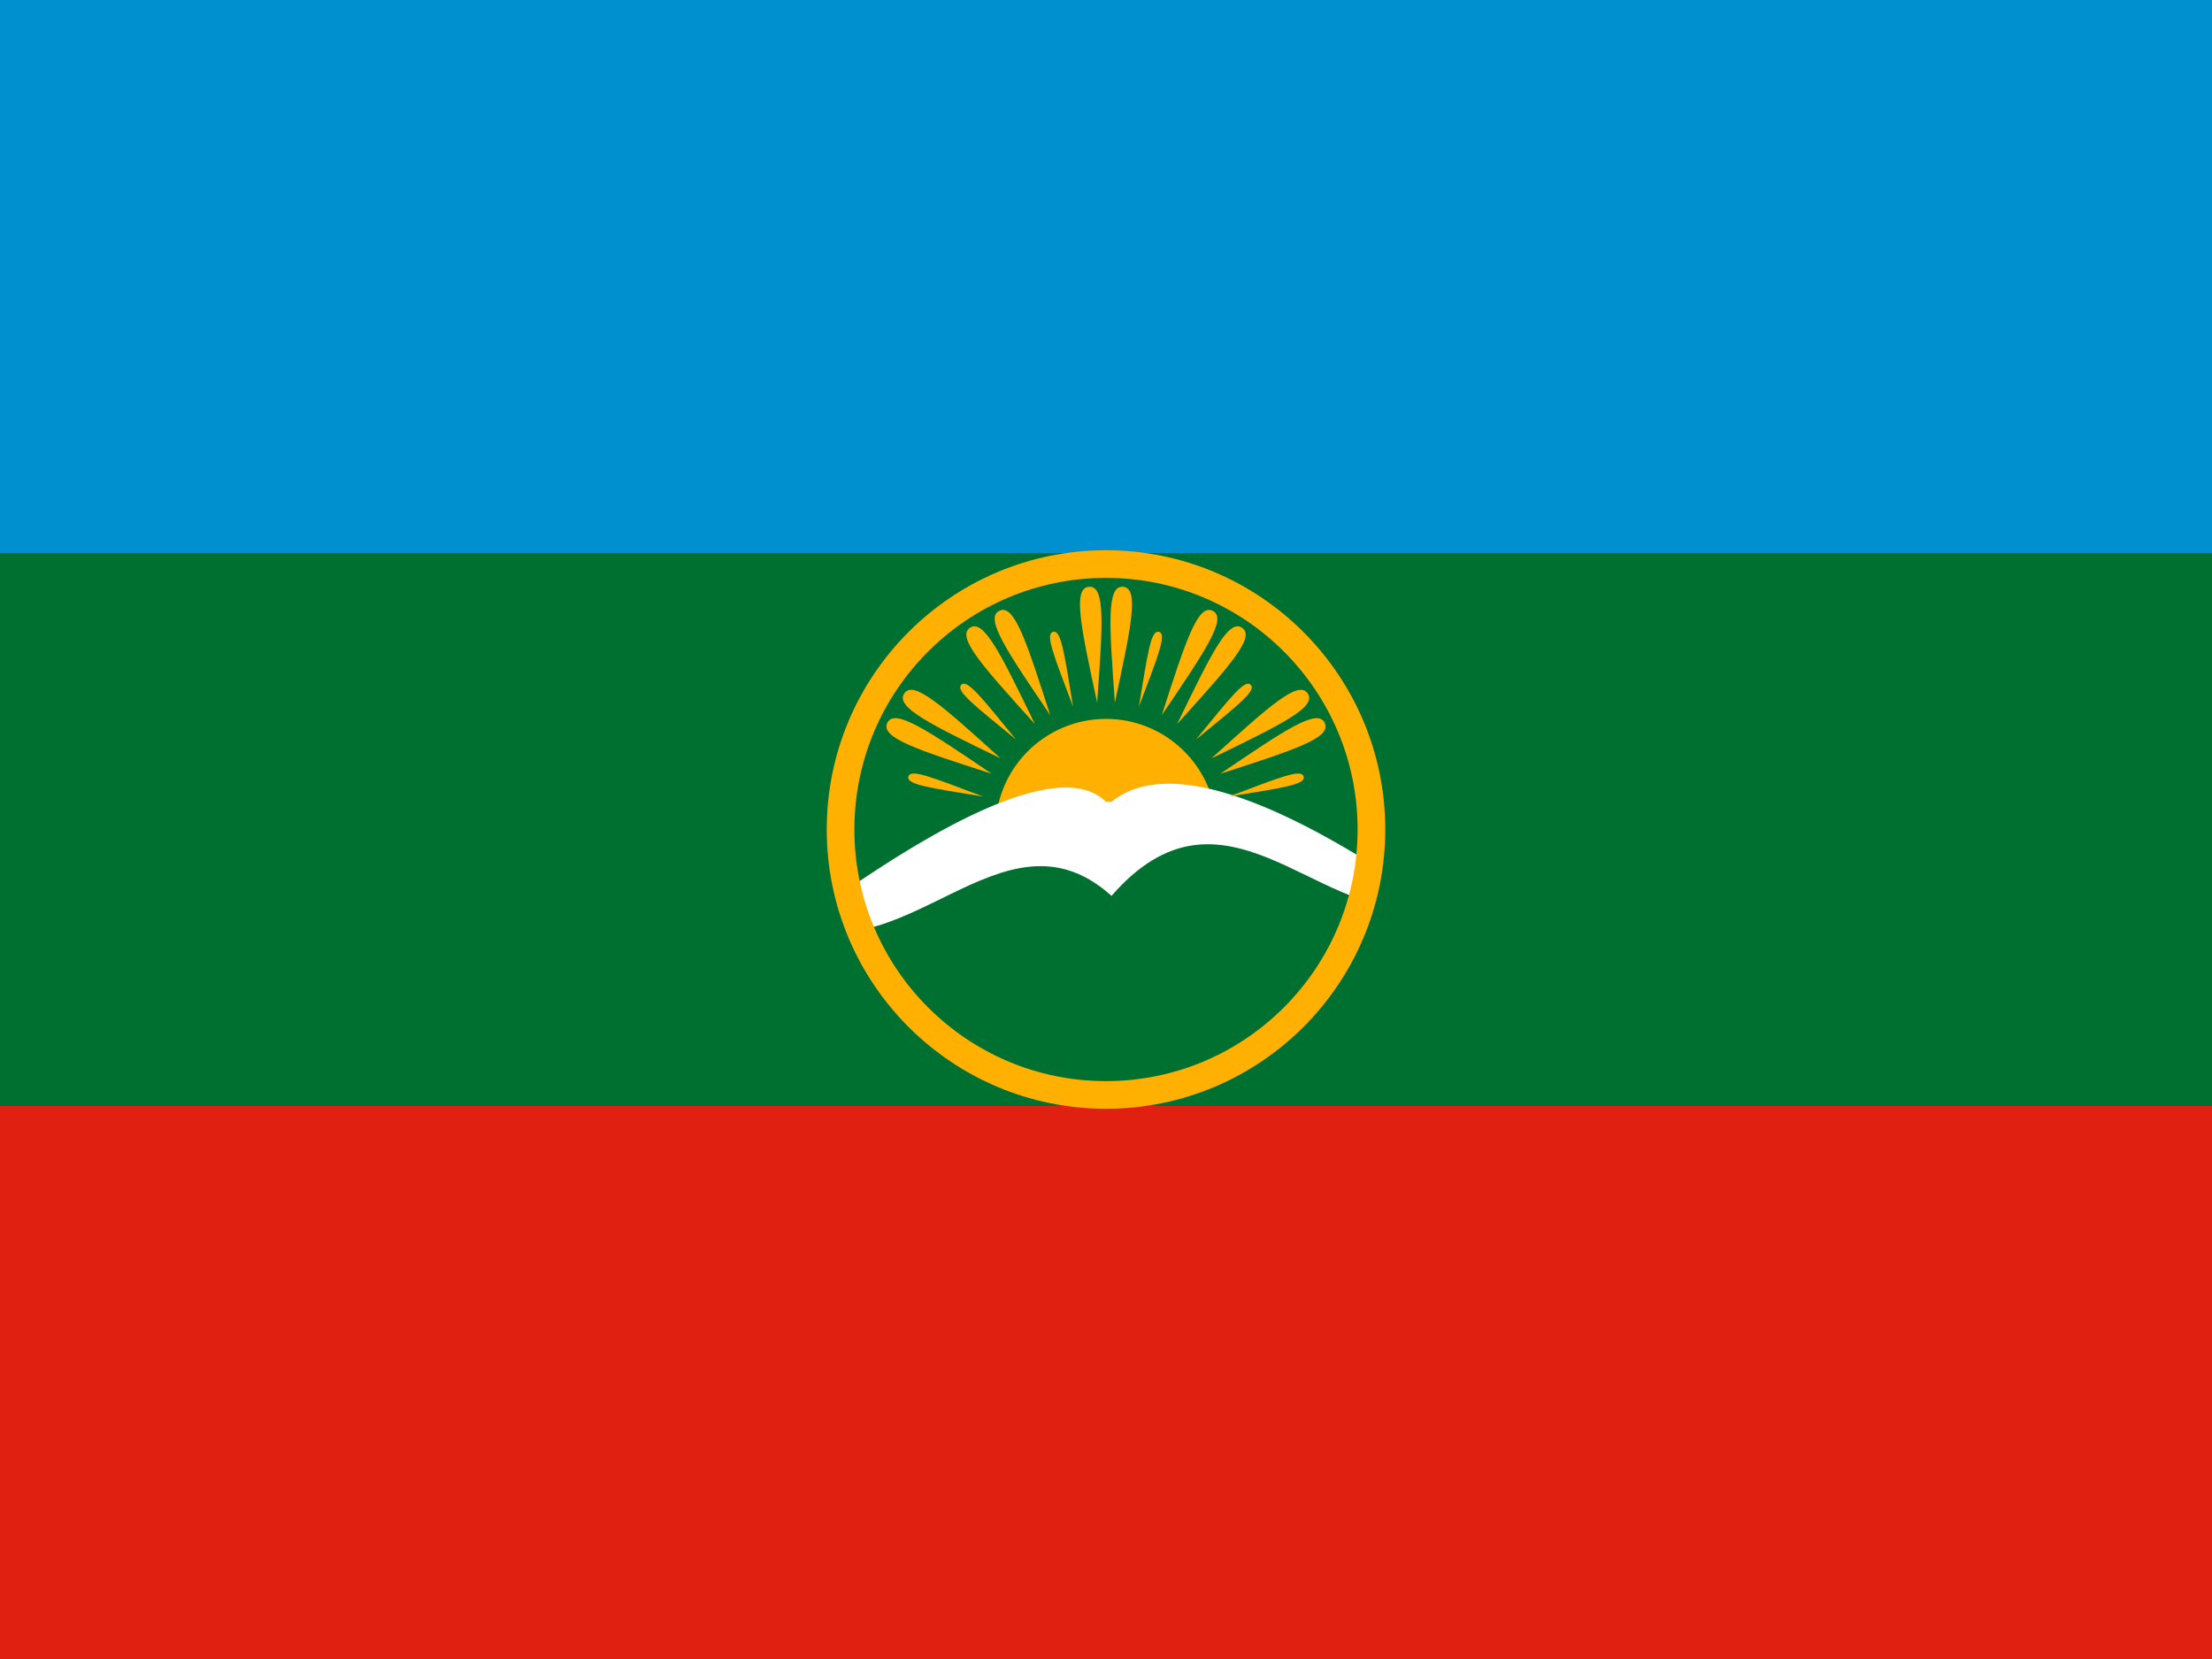
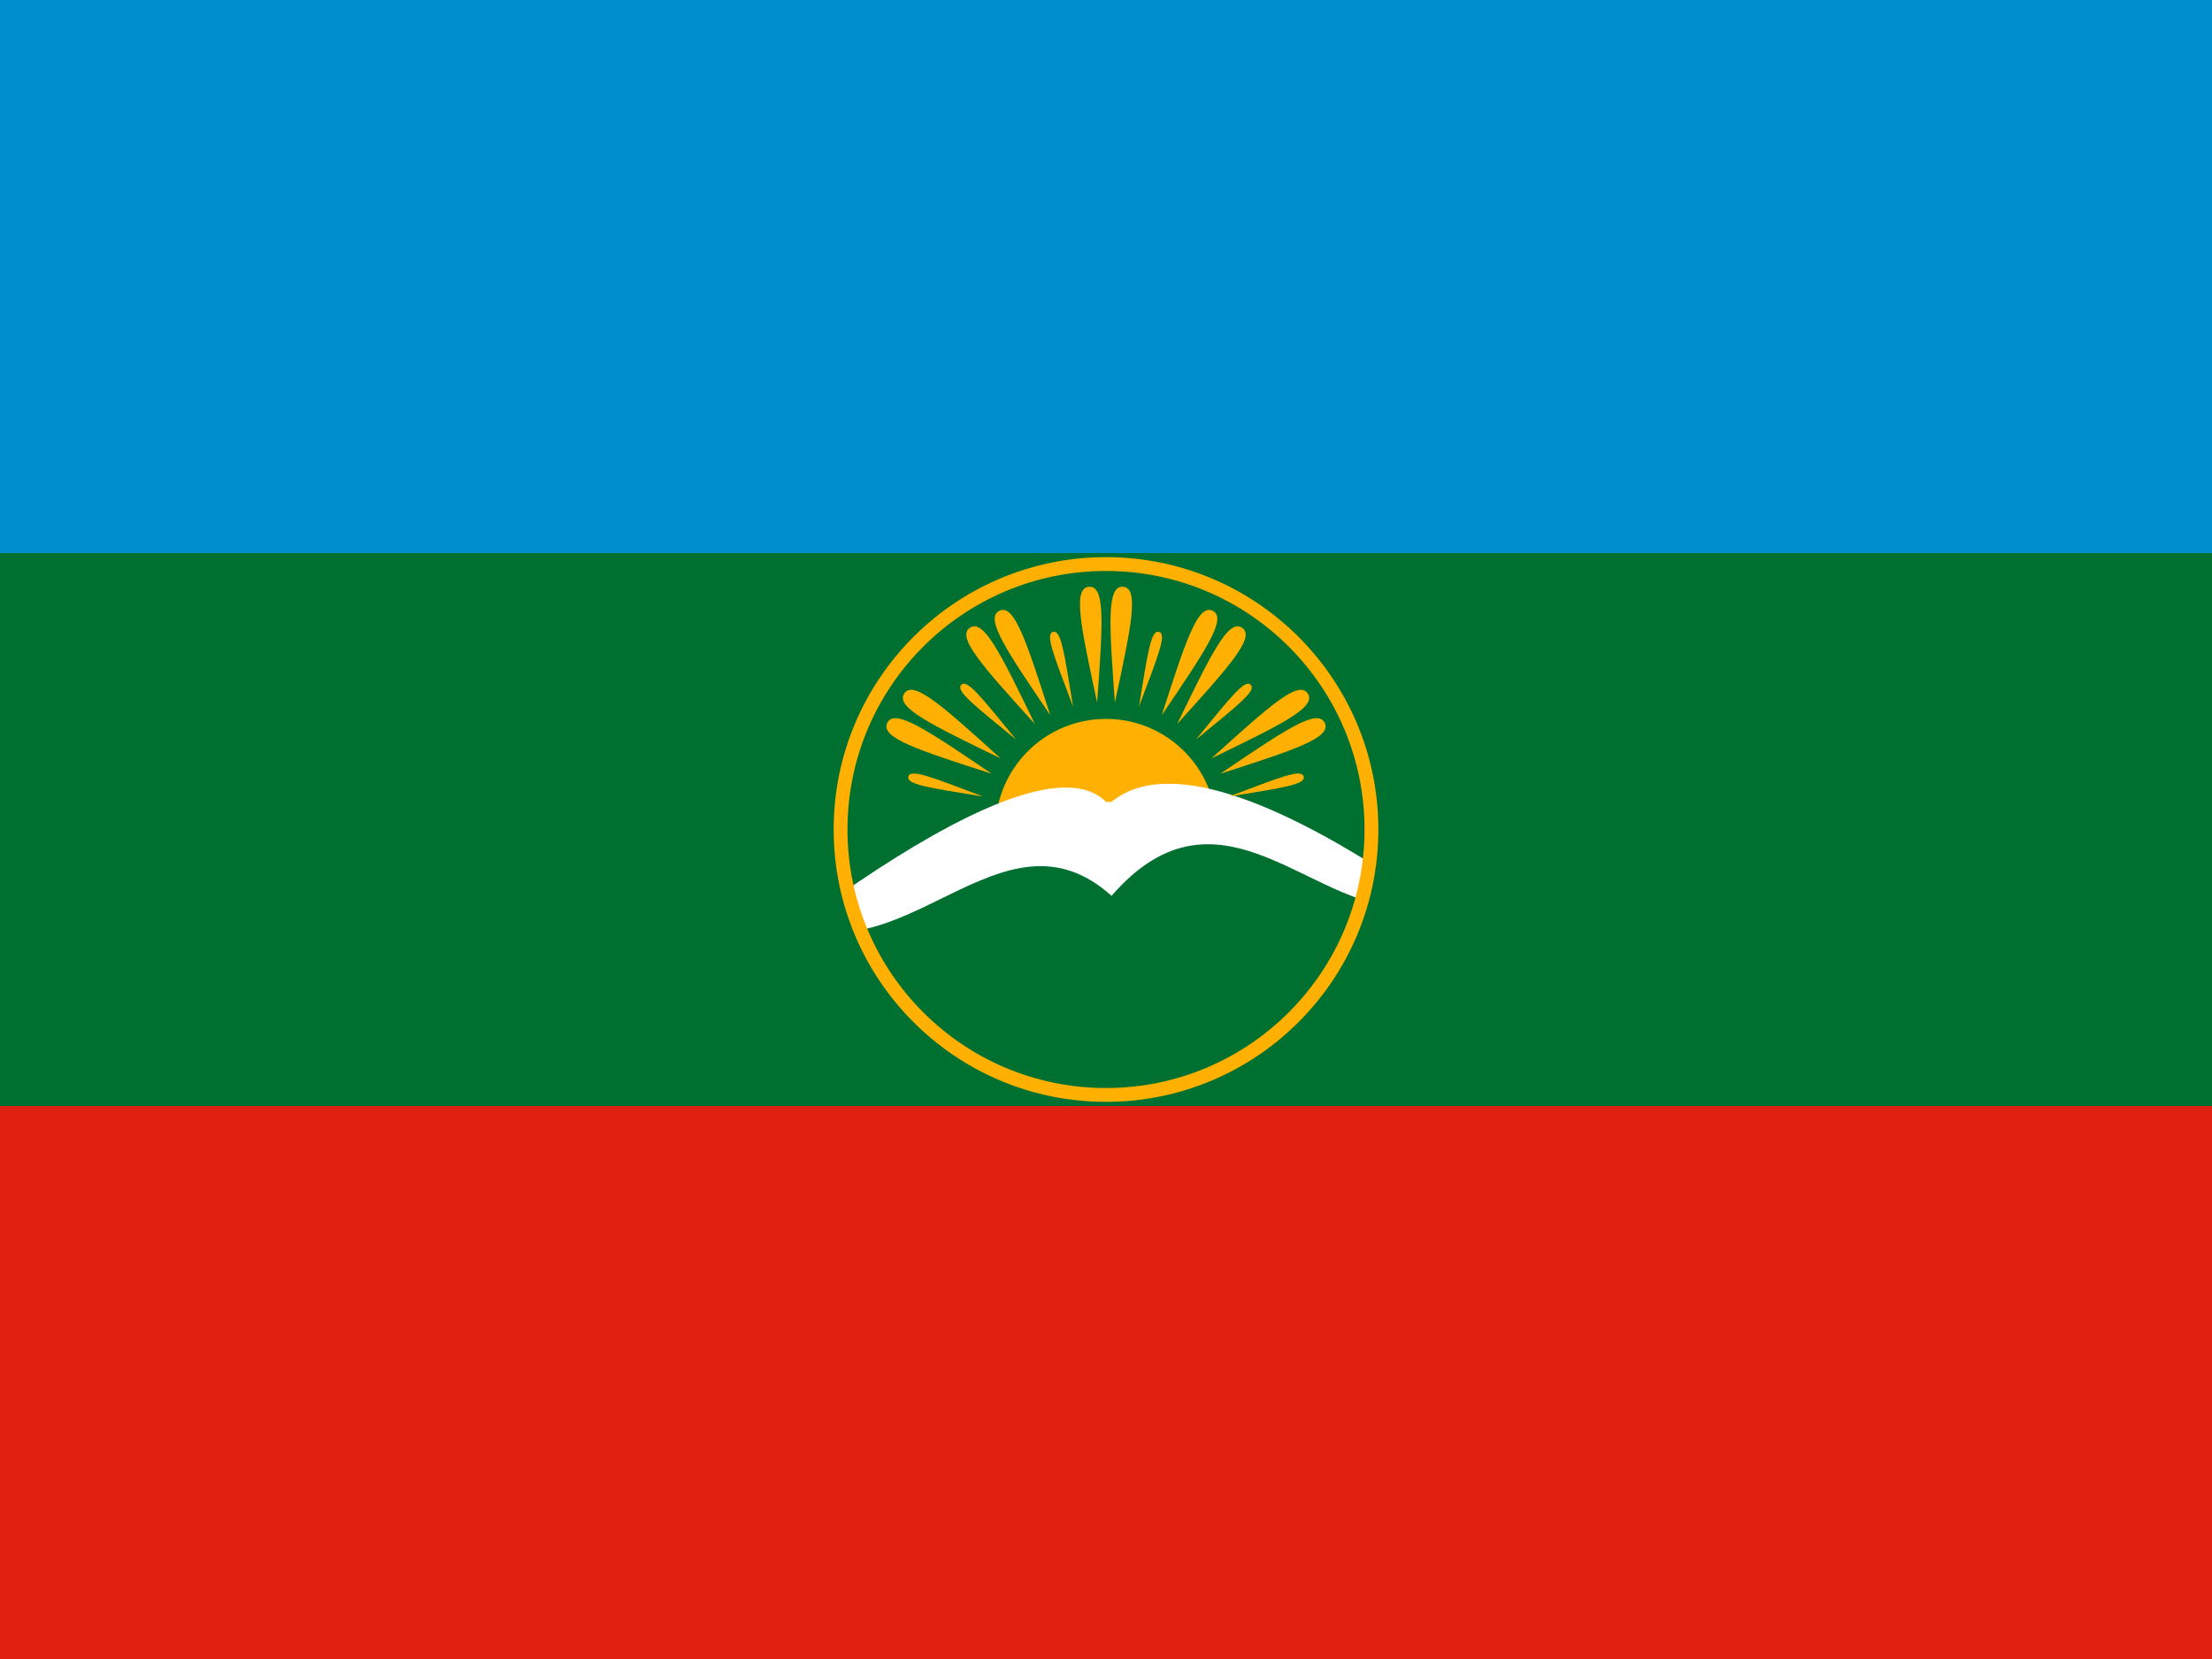
- <svg xmlns="http://www.w3.org/2000/svg" xmlns:xlink="http://www.w3.org/1999/xlink" xml:space="preserve" width="640" height="480" viewBox="0 0 320 240" version="1.1" id="svg14042">
-   <defs id="defs14006">
-     <path id="big" fill="#ffb000" d="m 0,-23 c 2,-14 3,-21 0,-21 -3,0 -2,7 0,21 z" />
-     <path id="small" fill="#ffb000" d="m 0,-23 c 1,-10 1.5,-14 0,-14 -1.5,0 -1,4 0,14 z" />
+ <svg xmlns="http://www.w3.org/2000/svg" xmlns:xlink="http://www.w3.org/1999/xlink" id="flag-icons-ru-kc" class="fi fi-ru-kc" viewBox="0 0 640 480" xml:space="preserve" width="640" height="480">
+   <defs>
+     <path id="c" fill="#ffb000" d="M0-23c2-14 3-21 0-21s-2 7 0 21" />
+     <path id="b" fill="#ffb000" d="M0-23c1-10 1.5-14 0-14s-1 4 0 14" />
  </defs>
-   <clipPath id="mid">
-     <circle cx="300" cy="150" r="49" id="circle14008" />
+   <clipPath id="a">
+     <circle cx="300" cy="150" r="49" />
  </clipPath>
-   <g id="g14665" transform="scale(0.5333333,0.8)" style="stroke-width:1.531">
-     <rect fill="#e02010" width="600" height="300" id="rect14011" x="0" y="0" style="stroke-width:1.914" />
-     <rect fill="#007030" width="600" height="200" id="rect14013" x="0" y="0" style="stroke-width:1.914" />
-     <rect fill="#0090d0" width="600" height="100" id="rect14015" x="0" y="0" style="stroke-width:1.914" />
+   <g style="stroke-width:.765">
+     <path fill="#e02010" d="M0 0h600v300H0Z" style="stroke-width:.957" transform="scale(1.06667 1.60001)" />
+     <path fill="#007030" d="M0 0h600v200H0Z" style="stroke-width:.957" transform="scale(1.06667 1.60001)" />
+     <path fill="#0090d0" d="M0 0h600v100H0Z" style="stroke-width:.957" transform="scale(1.06667 1.60001)" />
  </g>
-   <g id="g14680" transform="matrix(0.8,0,0,0.8,-80,0)" style="stroke-width:1.25">
-     <circle fill="#ffb000" cx="300" cy="150" r="20" id="circle14017" style="stroke-width:1.562" />
-     <path fill="#ffffff" clip-path="url(#mid)" d="m 300,145 c -15,-15 -78,40 -78,40 l 169,4 c 0,0 -68,-62 -90,-44 z" id="path14019" style="stroke-width:1.562" />
-     <path fill="#007030" clip-path="url(#mid)" d="m 301,162 c -20,-18 -38,16 -60,4 11,50 125,55 115,-2 -18,2 -35,-25 -55,-2 z" id="path14021" style="stroke-width:1.562" />
-     <circle cx="300" cy="150" r="48" stroke="#ffb000" stroke-width="5" fill="none" id="circle14023" />
-     <g id="L" style="stroke-width:1.25">
-       <use transform="rotate(-75,247.7419,-120.4838)" xlink:href="#small" id="use14025" style="stroke-width:1.25" />
-       <use transform="rotate(-64,270.0251,-165.0502)" xlink:href="#big" id="use14027" style="stroke-width:1.25" />
-       <use transform="rotate(-56,291.0545,-207.109)" xlink:href="#big" id="use14029" style="stroke-width:1.25" />
+   <g style="stroke-width:.625" transform="matrix(1.60001 0 0 1.59999 -160.001 0)">
+     <circle cx="300" cy="150" r="20" fill="#ffb000" style="stroke-width:.781" />
+     <path fill="#fff" d="M300 145c-15-15-78 40-78 40l169 4s-68-62-90-44z" clip-path="url(#a)" style="stroke-width:.781" />
+     <path fill="#007030" d="M301 162c-20-18-38 16-60 4 11 50 125 55 115-2-18 2-35-25-55-2" clip-path="url(#a)" style="stroke-width:.781" />
+     <circle cx="300" cy="150" r="48" fill="none" stroke="#ffb000" stroke-width="2.5" />
+     <g id="d" style="stroke-width:.625">
+       <use xlink:href="#b" style="stroke-width:.625" transform="rotate(-75 247.742 -120.484)" />
+       <use xlink:href="#c" style="stroke-width:.625" transform="rotate(-64 270.025 -165.05)" />
+       <use xlink:href="#c" style="stroke-width:.625" transform="rotate(-56 291.054 -207.109)" />
    </g>
-     <use transform="rotate(30,300,150)" xlink:href="#L" id="use14032" style="stroke-width:1.25" />
-     <use transform="rotate(60,300,150)" xlink:href="#L" id="use14034" style="stroke-width:1.25" />
-     <use transform="rotate(90,300,150)" xlink:href="#L" id="use14036" style="stroke-width:1.25" />
-     <use transform="rotate(120,300,150)" xlink:href="#L" id="use14038" style="stroke-width:1.25" />
-     <use transform="rotate(75,52.2581,270.4838)" xlink:href="#small" id="use14040" style="stroke-width:1.25" />
+     <use xlink:href="#d" style="stroke-width:.625" transform="rotate(30 300 150)" />
+     <use xlink:href="#d" style="stroke-width:.625" transform="rotate(60 300 150)" />
+     <use xlink:href="#d" style="stroke-width:.625" transform="rotate(90 300 150)" />
+     <use xlink:href="#d" style="stroke-width:.625" transform="rotate(120 300 150)" />
+     <use xlink:href="#b" style="stroke-width:.625" transform="rotate(75 52.258 270.484)" />
  </g>
</svg>
